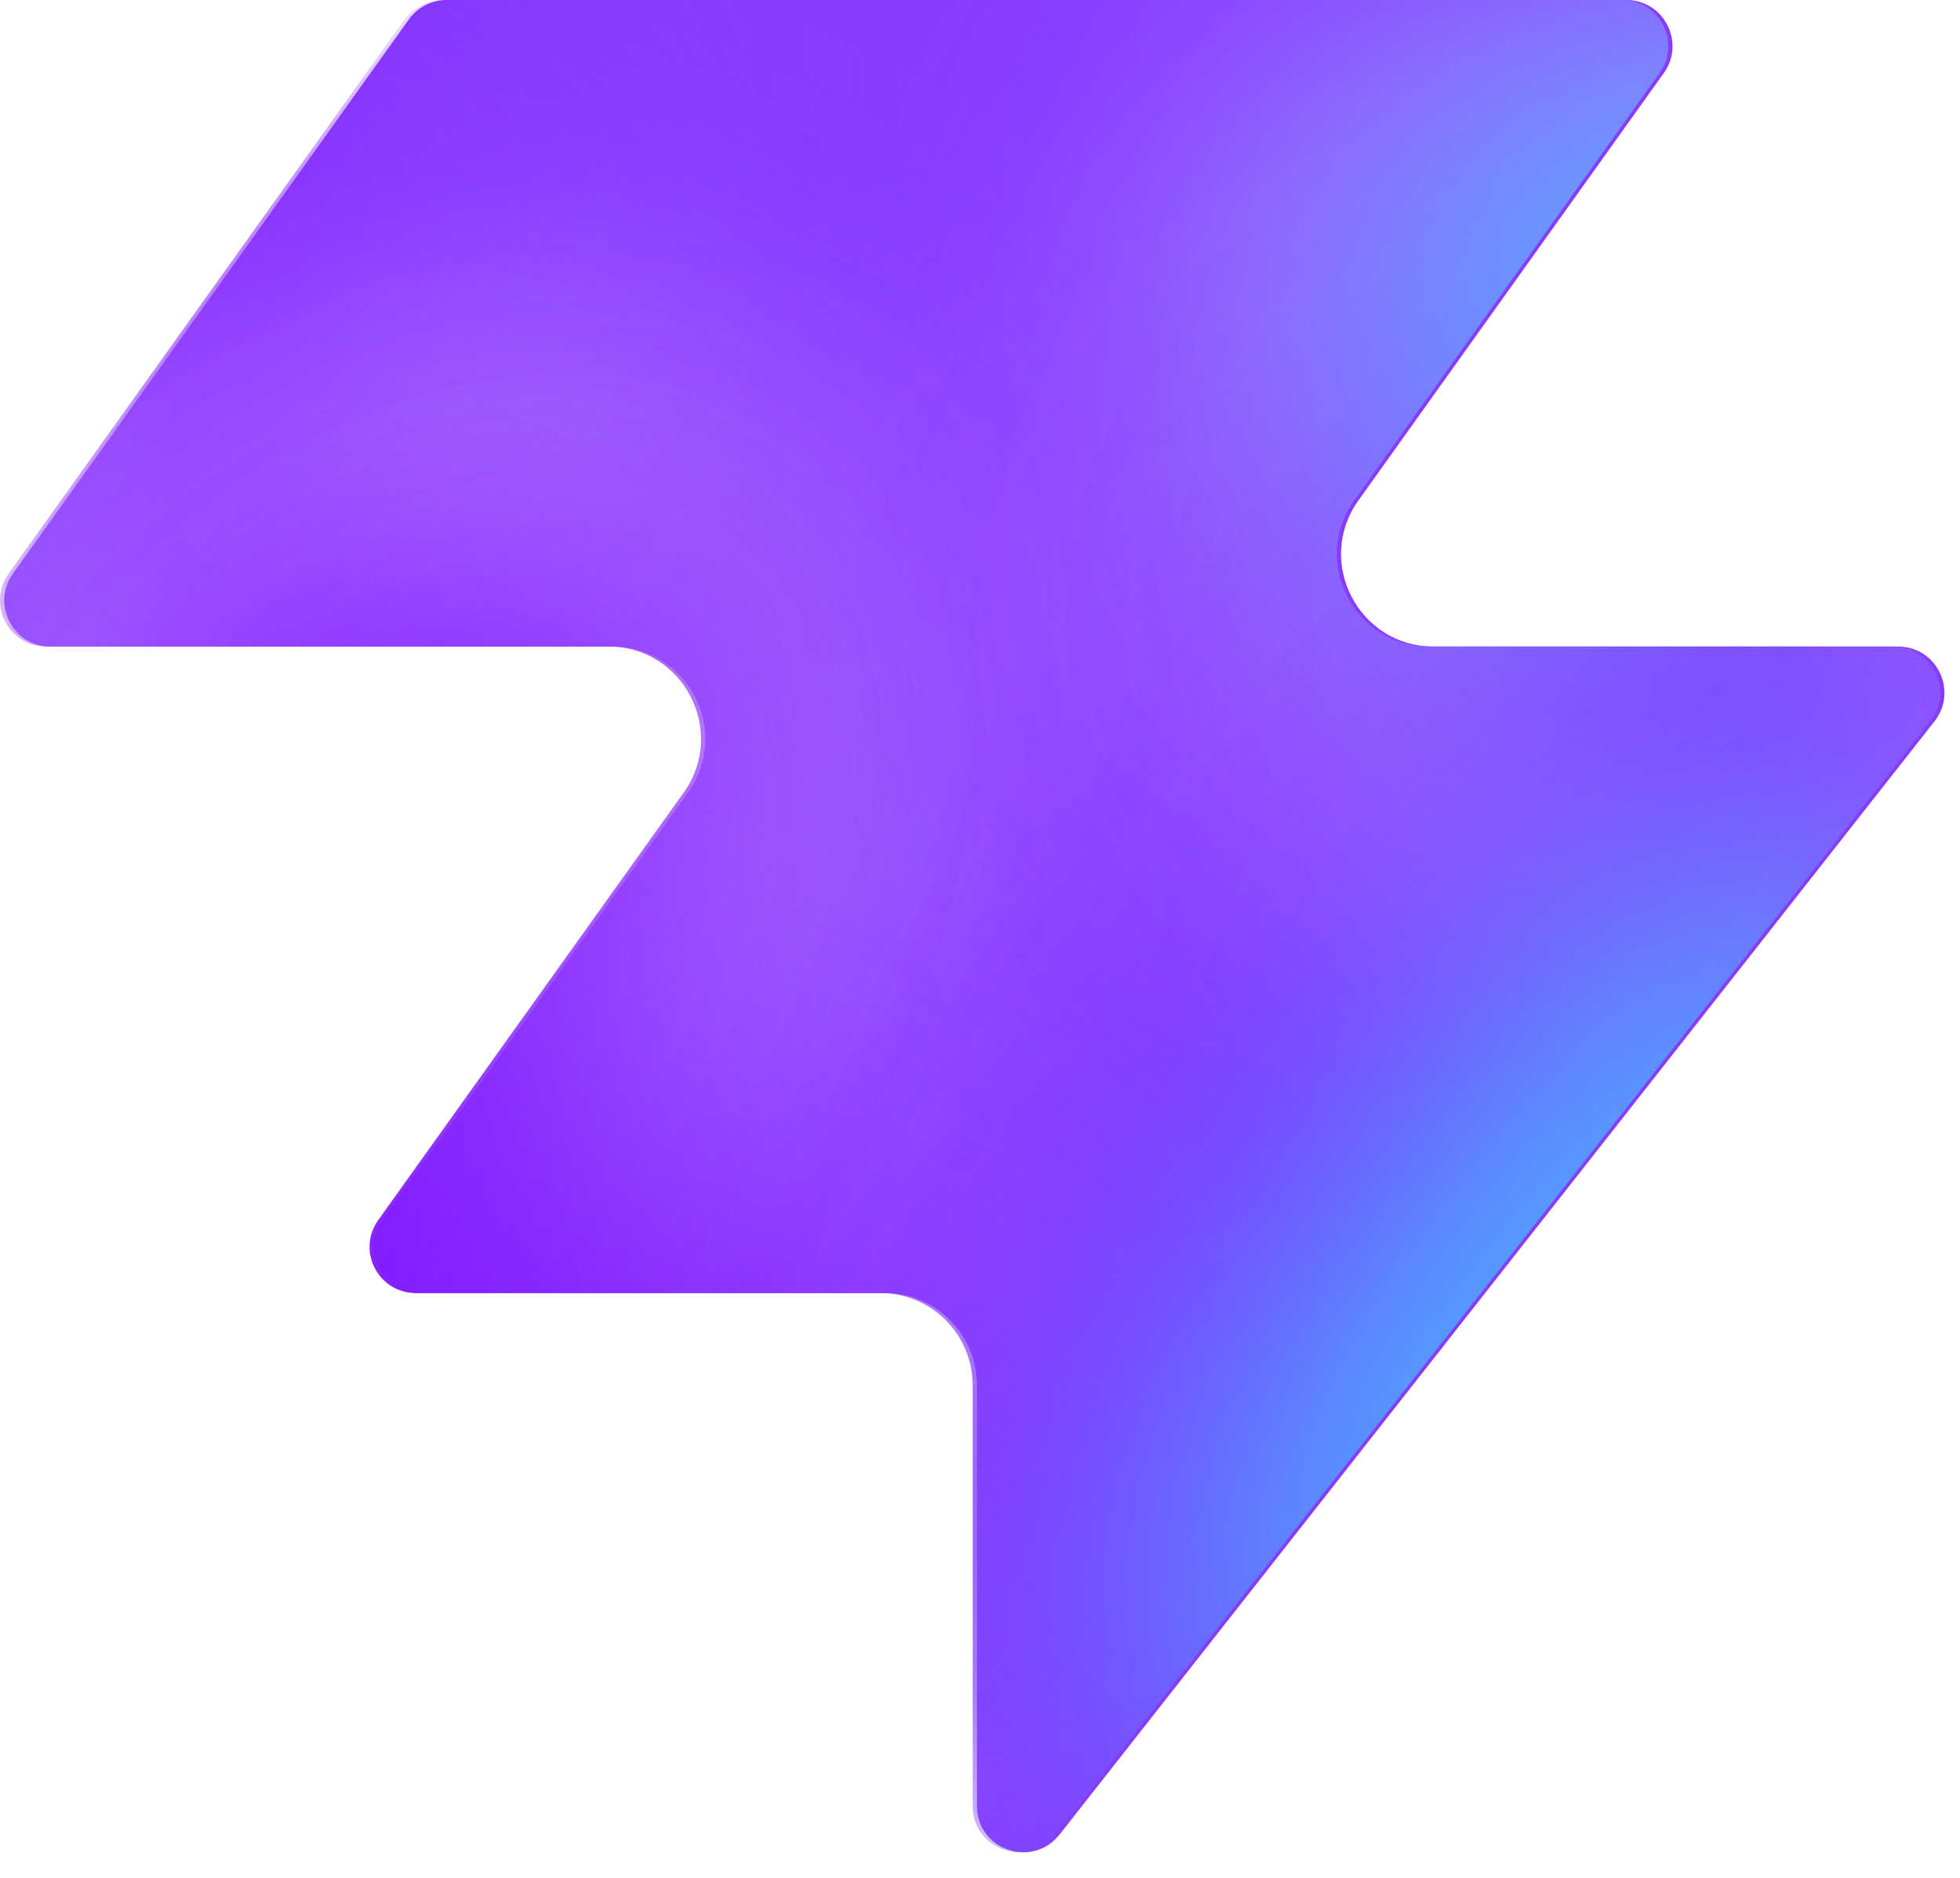
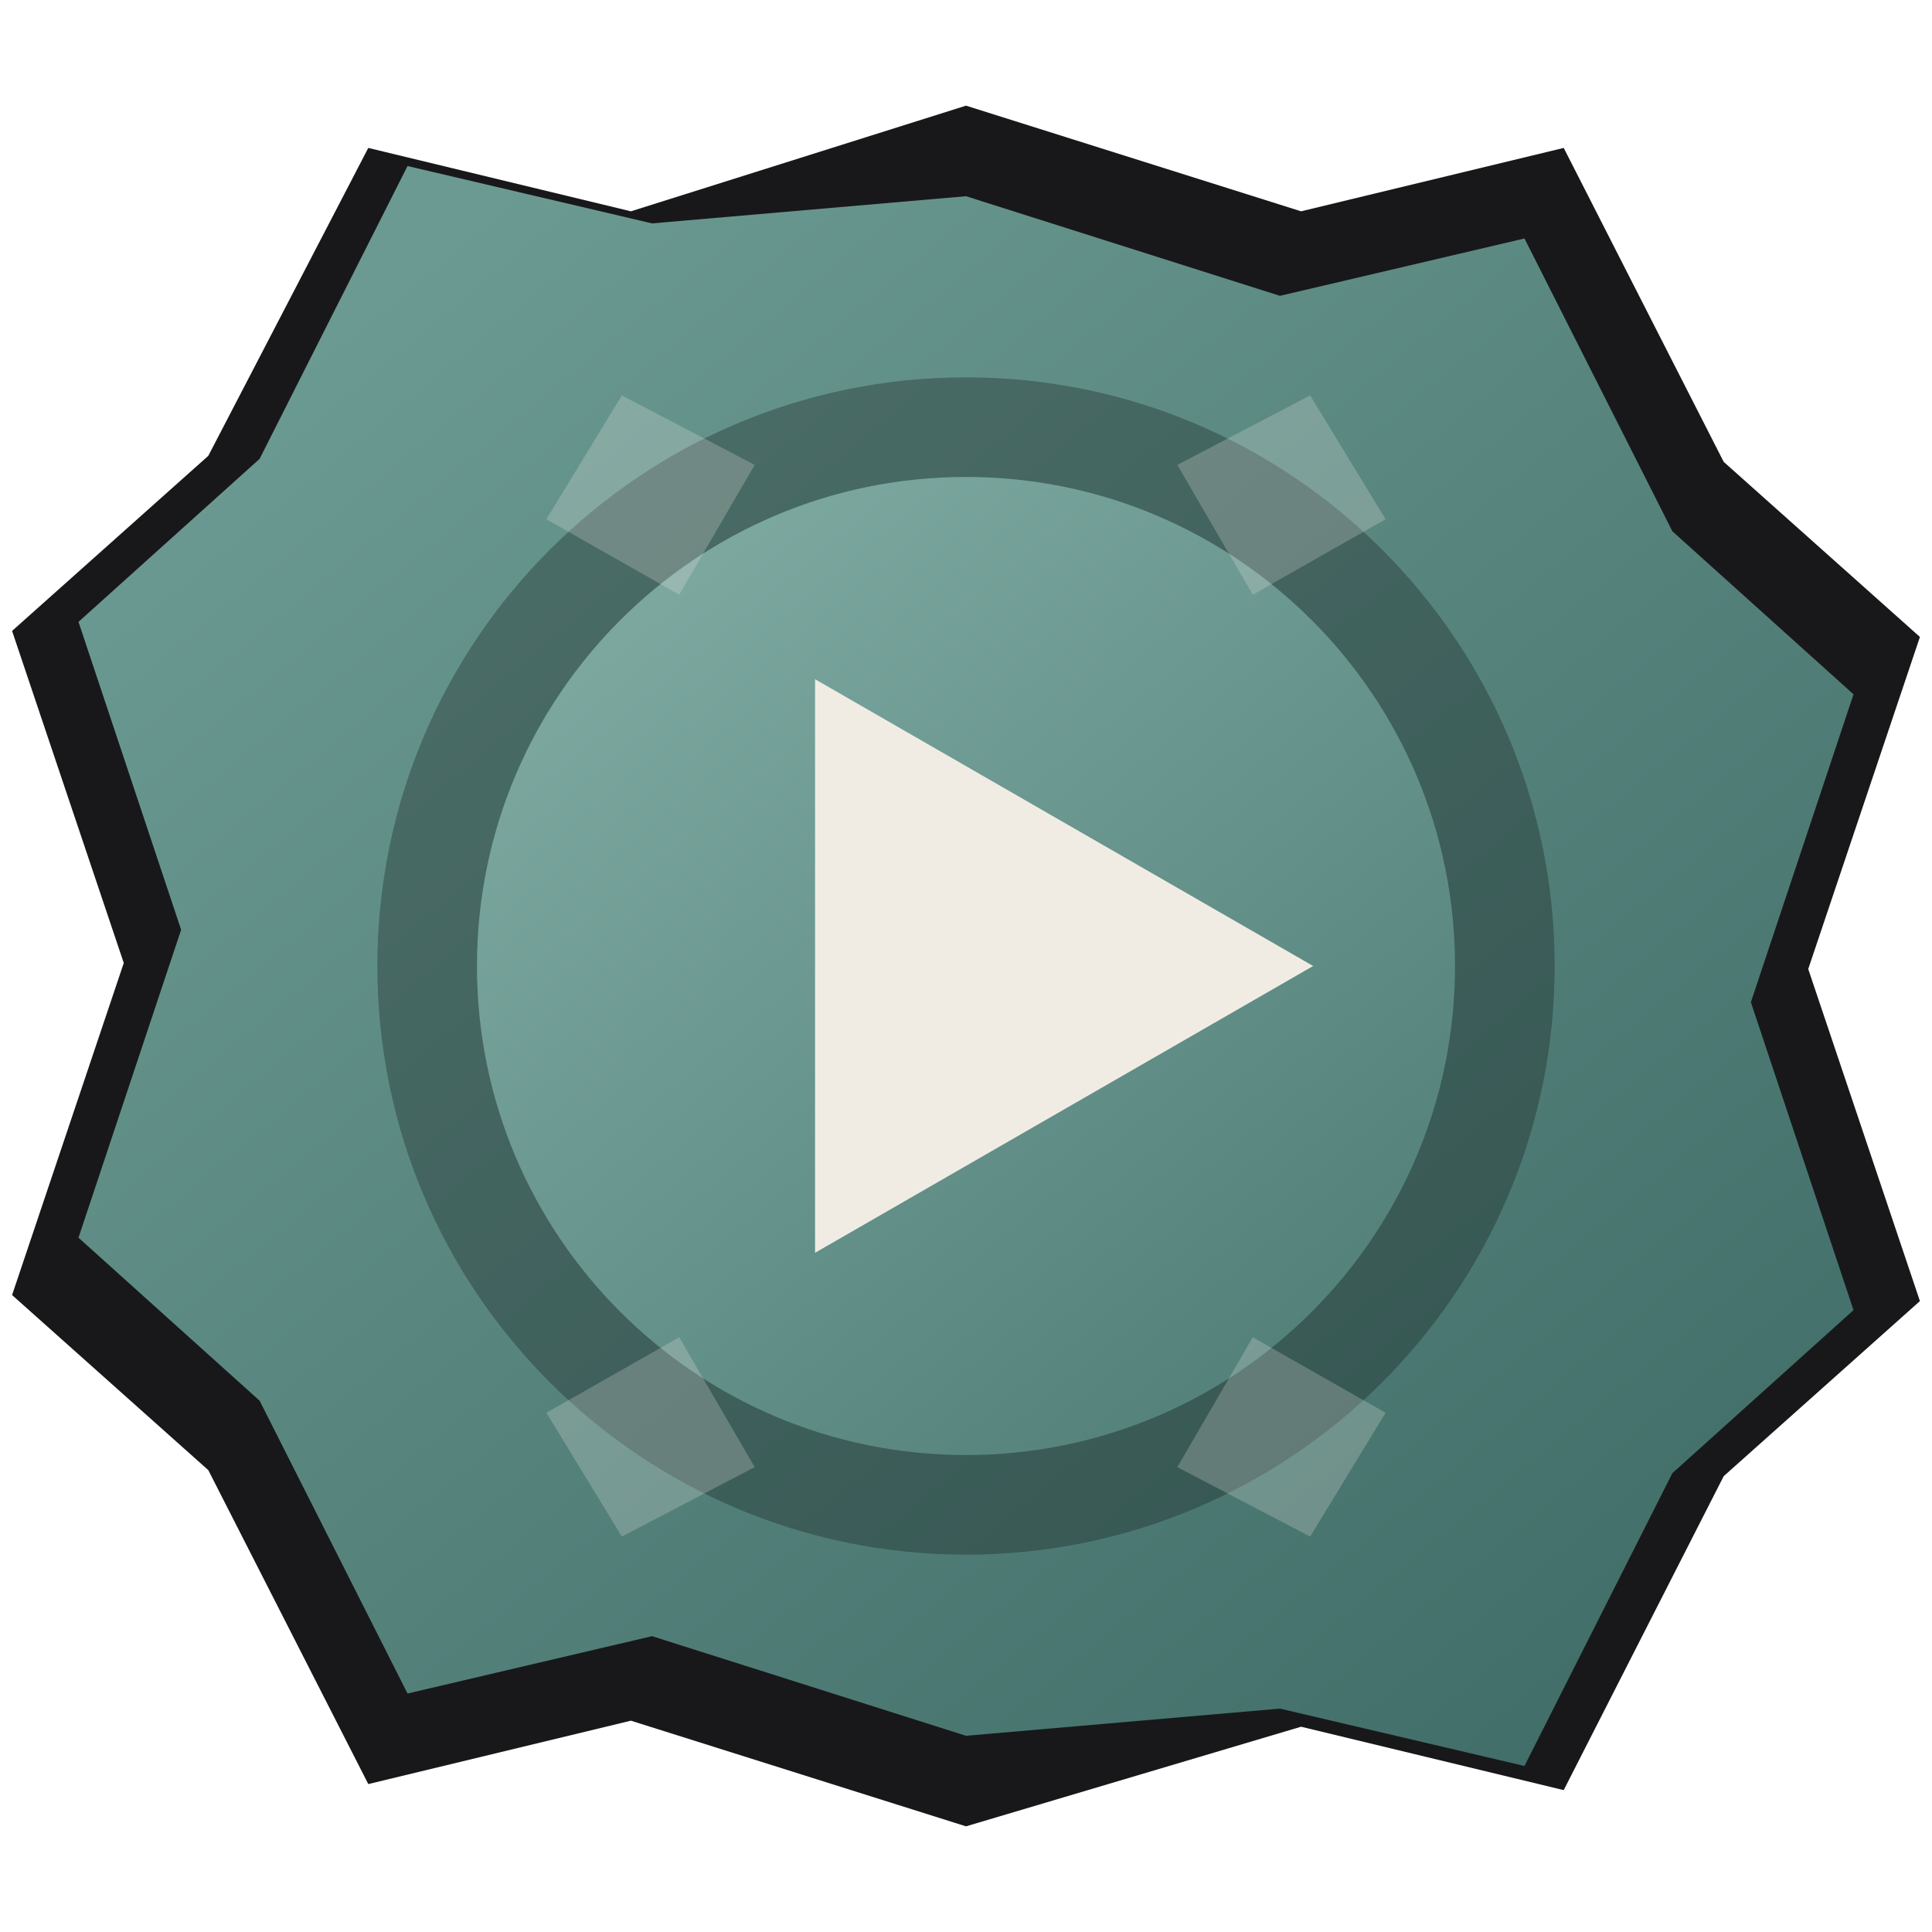
- <svg xmlns="http://www.w3.org/2000/svg" width="48" height="46" fill="none" viewBox="0 0 48 46">
-   <path fill="#863bff" d="M25.946 44.938c-.664.845-2.021.375-2.021-.698V33.937a2.26 2.26 0 0 0-2.262-2.262H10.287c-.92 0-1.456-1.04-.92-1.788l7.48-10.471c1.07-1.497 0-3.578-1.842-3.578H1.237c-.92 0-1.456-1.04-.92-1.788L10.013.474c.214-.297.556-.474.92-.474h28.894c.92 0 1.456 1.04.92 1.788l-7.48 10.471c-1.07 1.498 0 3.579 1.842 3.579h11.377c.943 0 1.473 1.088.89 1.83L25.947 44.94z" style="fill:#863bff;fill:color(display-p3 .525 .23 1);fill-opacity:1" />
-   <mask id="a" width="48" height="46" x="0" y="0" maskUnits="userSpaceOnUse" style="mask-type:alpha">
-     <path fill="#000" d="M25.842 44.938c-.664.844-2.021.375-2.021-.698V33.937a2.26 2.26 0 0 0-2.262-2.262H10.183c-.92 0-1.456-1.04-.92-1.788l7.48-10.471c1.07-1.498 0-3.579-1.842-3.579H1.133c-.92 0-1.456-1.04-.92-1.787L9.91.473c.214-.297.556-.474.92-.474h28.894c.92 0 1.456 1.04.92 1.788l-7.48 10.471c-1.07 1.498 0 3.578 1.842 3.578h11.377c.943 0 1.473 1.088.89 1.832L25.843 44.94z" style="fill:#000;fill-opacity:1" />
-   </mask>
-   <g mask="url(#a)">
-     <g filter="url(#b)">
-       <ellipse cx="5.508" cy="14.704" fill="#ede6ff" rx="5.508" ry="14.704" style="fill:#ede6ff;fill:color(display-p3 .927 .903 1);fill-opacity:1" transform="matrix(.00324 1 1 -.00324 -4.47 31.516)" />
-     </g>
-     <g filter="url(#c)">
-       <ellipse cx="10.399" cy="29.851" fill="#ede6ff" rx="10.399" ry="29.851" style="fill:#ede6ff;fill:color(display-p3 .927 .903 1);fill-opacity:1" transform="matrix(.00324 1 1 -.00324 -39.328 7.883)" />
-     </g>
-     <g filter="url(#d)">
-       <ellipse cx="5.508" cy="30.487" fill="#7e14ff" rx="5.508" ry="30.487" style="fill:#7e14ff;fill:color(display-p3 .492 .077 1);fill-opacity:1" transform="rotate(89.814 -25.913 -14.639)scale(1 -1)" />
-     </g>
-     <g filter="url(#e)">
-       <ellipse cx="5.508" cy="30.599" fill="#7e14ff" rx="5.508" ry="30.599" style="fill:#7e14ff;fill:color(display-p3 .492 .077 1);fill-opacity:1" transform="rotate(89.814 -32.644 -3.334)scale(1 -1)" />
-     </g>
-     <g filter="url(#f)">
-       <ellipse cx="5.508" cy="30.599" fill="#7e14ff" rx="5.508" ry="30.599" style="fill:#7e14ff;fill:color(display-p3 .492 .077 1);fill-opacity:1" transform="matrix(.00324 1 1 -.00324 -34.34 30.47)" />
-     </g>
-     <g filter="url(#g)">
-       <ellipse cx="14.072" cy="22.078" fill="#ede6ff" rx="14.072" ry="22.078" style="fill:#ede6ff;fill:color(display-p3 .927 .903 1);fill-opacity:1" transform="rotate(93.35 24.506 48.493)scale(-1 1)" />
-     </g>
-     <g filter="url(#h)">
-       <ellipse cx="3.47" cy="21.501" fill="#7e14ff" rx="3.47" ry="21.501" style="fill:#7e14ff;fill:color(display-p3 .492 .077 1);fill-opacity:1" transform="rotate(89.009 28.708 47.59)scale(-1 1)" />
-     </g>
-     <g filter="url(#i)">
-       <ellipse cx="3.47" cy="21.501" fill="#7e14ff" rx="3.47" ry="21.501" style="fill:#7e14ff;fill:color(display-p3 .492 .077 1);fill-opacity:1" transform="rotate(89.009 28.708 47.59)scale(-1 1)" />
-     </g>
-     <g filter="url(#j)">
-       <ellipse cx=".387" cy="8.972" fill="#7e14ff" rx="4.407" ry="29.108" style="fill:#7e14ff;fill:color(display-p3 .492 .077 1);fill-opacity:1" transform="rotate(39.51 .387 8.972)" />
-     </g>
-     <g filter="url(#k)">
-       <ellipse cx="47.523" cy="-6.092" fill="#7e14ff" rx="4.407" ry="29.108" style="fill:#7e14ff;fill:color(display-p3 .492 .077 1);fill-opacity:1" transform="rotate(37.892 47.523 -6.092)" />
-     </g>
-     <g filter="url(#l)">
-       <ellipse cx="41.412" cy="6.333" fill="#47bfff" rx="5.971" ry="9.665" style="fill:#47bfff;fill:color(display-p3 .28 .748 1);fill-opacity:1" transform="rotate(37.892 41.412 6.333)" />
-     </g>
-     <g filter="url(#m)">
-       <ellipse cx="-1.879" cy="38.332" fill="#7e14ff" rx="4.407" ry="29.108" style="fill:#7e14ff;fill:color(display-p3 .492 .077 1);fill-opacity:1" transform="rotate(37.892 -1.88 38.332)" />
-     </g>
-     <g filter="url(#n)">
-       <ellipse cx="-1.879" cy="38.332" fill="#7e14ff" rx="4.407" ry="29.108" style="fill:#7e14ff;fill:color(display-p3 .492 .077 1);fill-opacity:1" transform="rotate(37.892 -1.88 38.332)" />
-     </g>
-     <g filter="url(#o)">
-       <ellipse cx="35.651" cy="29.907" fill="#7e14ff" rx="4.407" ry="29.108" style="fill:#7e14ff;fill:color(display-p3 .492 .077 1);fill-opacity:1" transform="rotate(37.892 35.651 29.907)" />
-     </g>
-     <g filter="url(#p)">
-       <ellipse cx="38.418" cy="32.4" fill="#47bfff" rx="5.971" ry="15.297" style="fill:#47bfff;fill:color(display-p3 .28 .748 1);fill-opacity:1" transform="rotate(37.892 38.418 32.4)" />
-     </g>
-   </g>
+ <svg xmlns="http://www.w3.org/2000/svg" viewBox="0 0 64 64" role="img" aria-label="betTube Studio">
  <defs>
-     <filter id="b" width="60.045" height="41.654" x="-19.77" y="16.149" color-interpolation-filters="sRGB" filterUnits="userSpaceOnUse">
-       <feFlood flood-opacity="0" result="BackgroundImageFix" />
-       <feBlend in="SourceGraphic" in2="BackgroundImageFix" result="shape" />
-       <feGaussianBlur result="effect1_foregroundBlur_2002_17158" stdDeviation="7.659" />
-     </filter>
-     <filter id="c" width="90.34" height="51.437" x="-54.613" y="-7.533" color-interpolation-filters="sRGB" filterUnits="userSpaceOnUse">
-       <feFlood flood-opacity="0" result="BackgroundImageFix" />
-       <feBlend in="SourceGraphic" in2="BackgroundImageFix" result="shape" />
-       <feGaussianBlur result="effect1_foregroundBlur_2002_17158" stdDeviation="7.659" />
-     </filter>
-     <filter id="d" width="79.355" height="29.4" x="-49.64" y="2.03" color-interpolation-filters="sRGB" filterUnits="userSpaceOnUse">
-       <feFlood flood-opacity="0" result="BackgroundImageFix" />
-       <feBlend in="SourceGraphic" in2="BackgroundImageFix" result="shape" />
-       <feGaussianBlur result="effect1_foregroundBlur_2002_17158" stdDeviation="4.596" />
-     </filter>
-     <filter id="e" width="79.579" height="29.4" x="-45.045" y="20.029" color-interpolation-filters="sRGB" filterUnits="userSpaceOnUse">
-       <feFlood flood-opacity="0" result="BackgroundImageFix" />
-       <feBlend in="SourceGraphic" in2="BackgroundImageFix" result="shape" />
-       <feGaussianBlur result="effect1_foregroundBlur_2002_17158" stdDeviation="4.596" />
-     </filter>
-     <filter id="f" width="79.579" height="29.4" x="-43.513" y="21.178" color-interpolation-filters="sRGB" filterUnits="userSpaceOnUse">
-       <feFlood flood-opacity="0" result="BackgroundImageFix" />
-       <feBlend in="SourceGraphic" in2="BackgroundImageFix" result="shape" />
-       <feGaussianBlur result="effect1_foregroundBlur_2002_17158" stdDeviation="4.596" />
-     </filter>
-     <filter id="g" width="74.749" height="58.852" x="15.756" y="-17.901" color-interpolation-filters="sRGB" filterUnits="userSpaceOnUse">
-       <feFlood flood-opacity="0" result="BackgroundImageFix" />
-       <feBlend in="SourceGraphic" in2="BackgroundImageFix" result="shape" />
-       <feGaussianBlur result="effect1_foregroundBlur_2002_17158" stdDeviation="7.659" />
-     </filter>
-     <filter id="h" width="61.377" height="25.362" x="23.548" y="2.284" color-interpolation-filters="sRGB" filterUnits="userSpaceOnUse">
-       <feFlood flood-opacity="0" result="BackgroundImageFix" />
-       <feBlend in="SourceGraphic" in2="BackgroundImageFix" result="shape" />
-       <feGaussianBlur result="effect1_foregroundBlur_2002_17158" stdDeviation="4.596" />
-     </filter>
-     <filter id="i" width="61.377" height="25.362" x="23.548" y="2.284" color-interpolation-filters="sRGB" filterUnits="userSpaceOnUse">
-       <feFlood flood-opacity="0" result="BackgroundImageFix" />
-       <feBlend in="SourceGraphic" in2="BackgroundImageFix" result="shape" />
-       <feGaussianBlur result="effect1_foregroundBlur_2002_17158" stdDeviation="4.596" />
-     </filter>
-     <filter id="j" width="56.045" height="63.649" x="-27.636" y="-22.853" color-interpolation-filters="sRGB" filterUnits="userSpaceOnUse">
-       <feFlood flood-opacity="0" result="BackgroundImageFix" />
-       <feBlend in="SourceGraphic" in2="BackgroundImageFix" result="shape" />
-       <feGaussianBlur result="effect1_foregroundBlur_2002_17158" stdDeviation="4.596" />
-     </filter>
-     <filter id="k" width="54.814" height="64.646" x="20.116" y="-38.415" color-interpolation-filters="sRGB" filterUnits="userSpaceOnUse">
-       <feFlood flood-opacity="0" result="BackgroundImageFix" />
-       <feBlend in="SourceGraphic" in2="BackgroundImageFix" result="shape" />
-       <feGaussianBlur result="effect1_foregroundBlur_2002_17158" stdDeviation="4.596" />
-     </filter>
-     <filter id="l" width="33.541" height="35.313" x="24.641" y="-11.323" color-interpolation-filters="sRGB" filterUnits="userSpaceOnUse">
-       <feFlood flood-opacity="0" result="BackgroundImageFix" />
-       <feBlend in="SourceGraphic" in2="BackgroundImageFix" result="shape" />
-       <feGaussianBlur result="effect1_foregroundBlur_2002_17158" stdDeviation="4.596" />
-     </filter>
-     <filter id="m" width="54.814" height="64.646" x="-29.286" y="6.009" color-interpolation-filters="sRGB" filterUnits="userSpaceOnUse">
-       <feFlood flood-opacity="0" result="BackgroundImageFix" />
-       <feBlend in="SourceGraphic" in2="BackgroundImageFix" result="shape" />
-       <feGaussianBlur result="effect1_foregroundBlur_2002_17158" stdDeviation="4.596" />
-     </filter>
-     <filter id="n" width="54.814" height="64.646" x="-29.286" y="6.009" color-interpolation-filters="sRGB" filterUnits="userSpaceOnUse">
-       <feFlood flood-opacity="0" result="BackgroundImageFix" />
-       <feBlend in="SourceGraphic" in2="BackgroundImageFix" result="shape" />
-       <feGaussianBlur result="effect1_foregroundBlur_2002_17158" stdDeviation="4.596" />
-     </filter>
-     <filter id="o" width="54.814" height="64.646" x="8.244" y="-2.416" color-interpolation-filters="sRGB" filterUnits="userSpaceOnUse">
-       <feFlood flood-opacity="0" result="BackgroundImageFix" />
-       <feBlend in="SourceGraphic" in2="BackgroundImageFix" result="shape" />
-       <feGaussianBlur result="effect1_foregroundBlur_2002_17158" stdDeviation="4.596" />
-     </filter>
-     <filter id="p" width="39.409" height="43.623" x="18.713" y="10.588" color-interpolation-filters="sRGB" filterUnits="userSpaceOnUse">
-       <feFlood flood-opacity="0" result="BackgroundImageFix" />
-       <feBlend in="SourceGraphic" in2="BackgroundImageFix" result="shape" />
-       <feGaussianBlur result="effect1_foregroundBlur_2002_17158" stdDeviation="4.596" />
-     </filter>
+     <linearGradient id="shell" x1="13" y1="9" x2="52" y2="56" gradientUnits="userSpaceOnUse">
+       <stop offset="0" stop-color="#6b9a92" />
+       <stop offset="1" stop-color="#426f69" />
+     </linearGradient>
+     <linearGradient id="face" x1="20" y1="18" x2="45" y2="48" gradientUnits="userSpaceOnUse">
+       <stop offset="0" stop-color="#7eaaa2" />
+       <stop offset="1" stop-color="#4f7d76" />
+     </linearGradient>
  </defs>
+   <path fill="#0a0a0c" d="M32 3.5 43.1 7l8.7-2.1 5.3 10.4 6.5 5.8-3.7 11 3.7 11-6.5 5.8-5.3 10.4-8.7-2.1L32 60.5 20.9 57l-8.7 2.1-5.3-10.4-6.5-5.8 3.7-11-3.7-11 6.5-5.8L12.2 4.9 20.9 7 32 3.5Z" opacity=".94" />
+   <path fill="url(#shell)" d="M32 6.5 42.4 9.8l8.1-1.9 4.9 9.7 6 5.4-3.4 10.2 3.4 10.2-6 5.4-4.9 9.7-8.1-1.9L32 57.5l-10.4-3.3-8.1 1.9-4.9-9.7-6-5.4 3.4-10.2L2.6 20.6l6-5.4 4.9-9.7 8.1 1.9L32 6.5Z" />
+   <circle cx="32" cy="32" r="19.5" fill="#0f1515" opacity=".32" />
+   <circle cx="32" cy="32" r="16.2" fill="url(#face)" />
+   <path fill="#f0ece4" d="M27 22.5v19l16.5-9.5L27 22.5Z" />
+   <path fill="#f0ece4" d="M20.6 13.1 25 15.4 22.5 19.7 18.1 17.2l2.5-4.1Zm22.8 0 2.5 4.1-4.4 2.5-2.5-4.3 4.4-2.3ZM18.1 46.8l4.4-2.5 2.5 4.3-4.4 2.3-2.5-4.1Zm23.4-2.5 4.4 2.5-2.5 4.1-4.4-2.3 2.5-4.3Z" opacity=".24" />
</svg>
